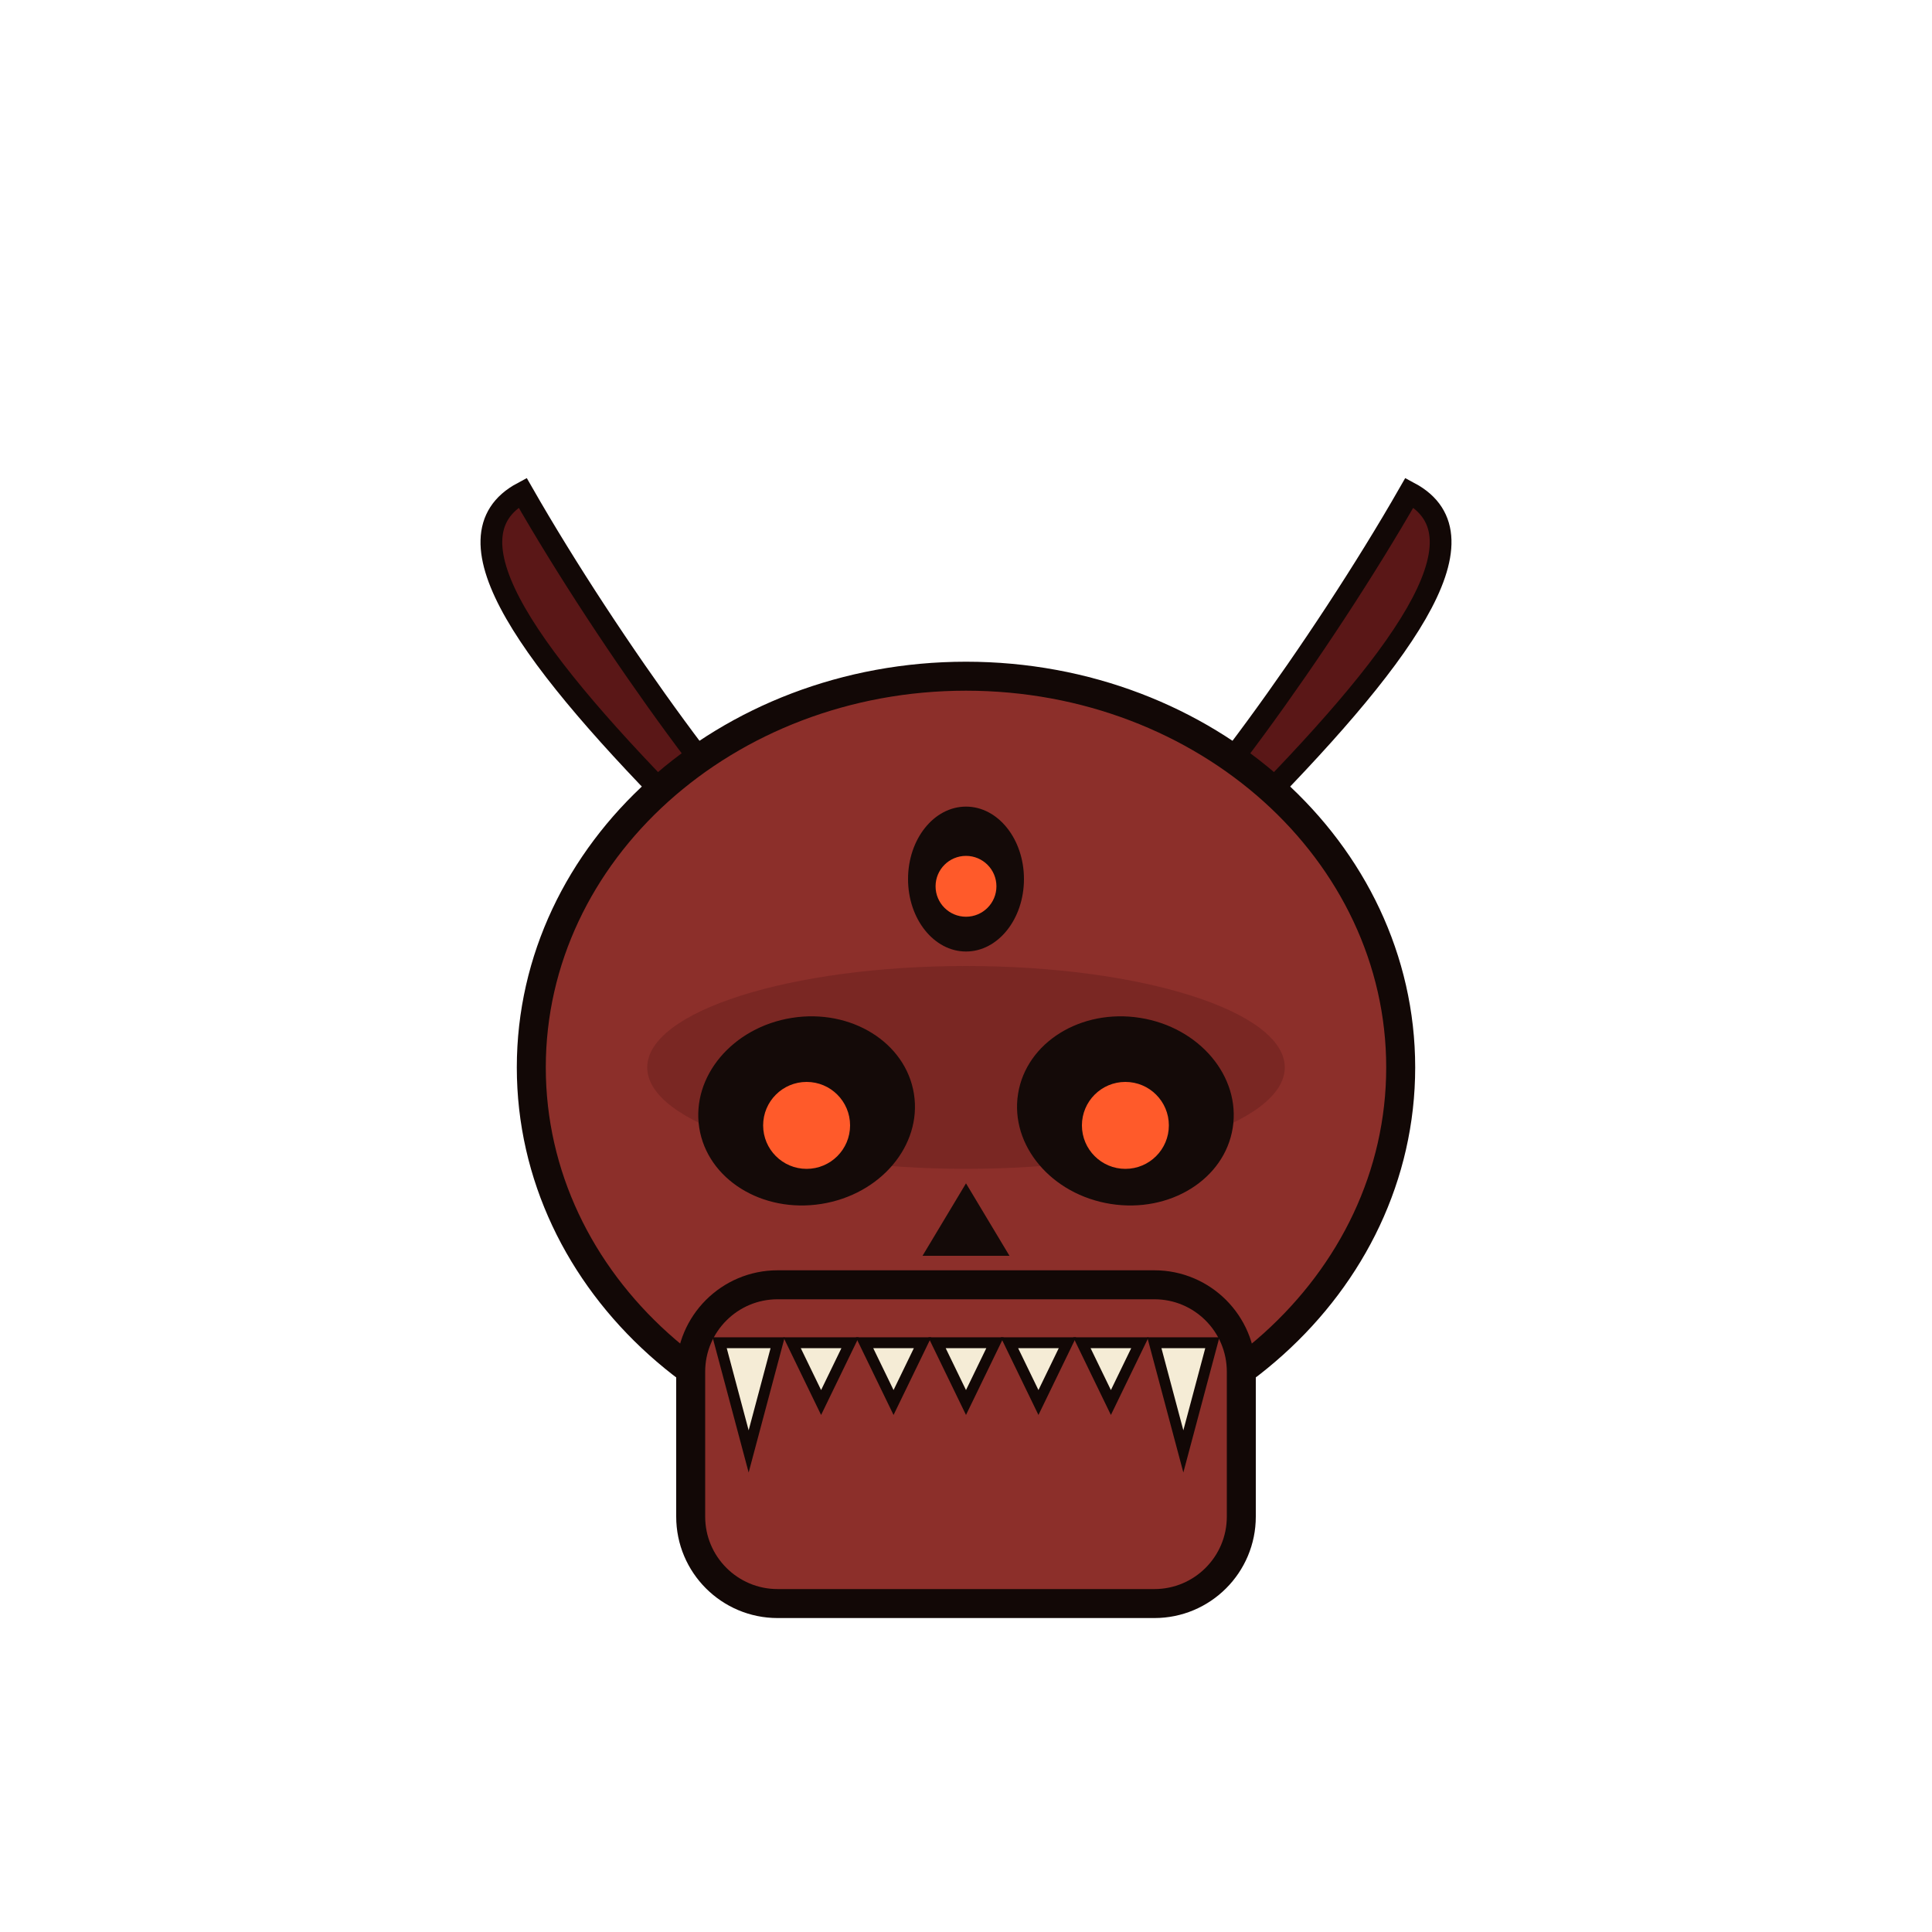
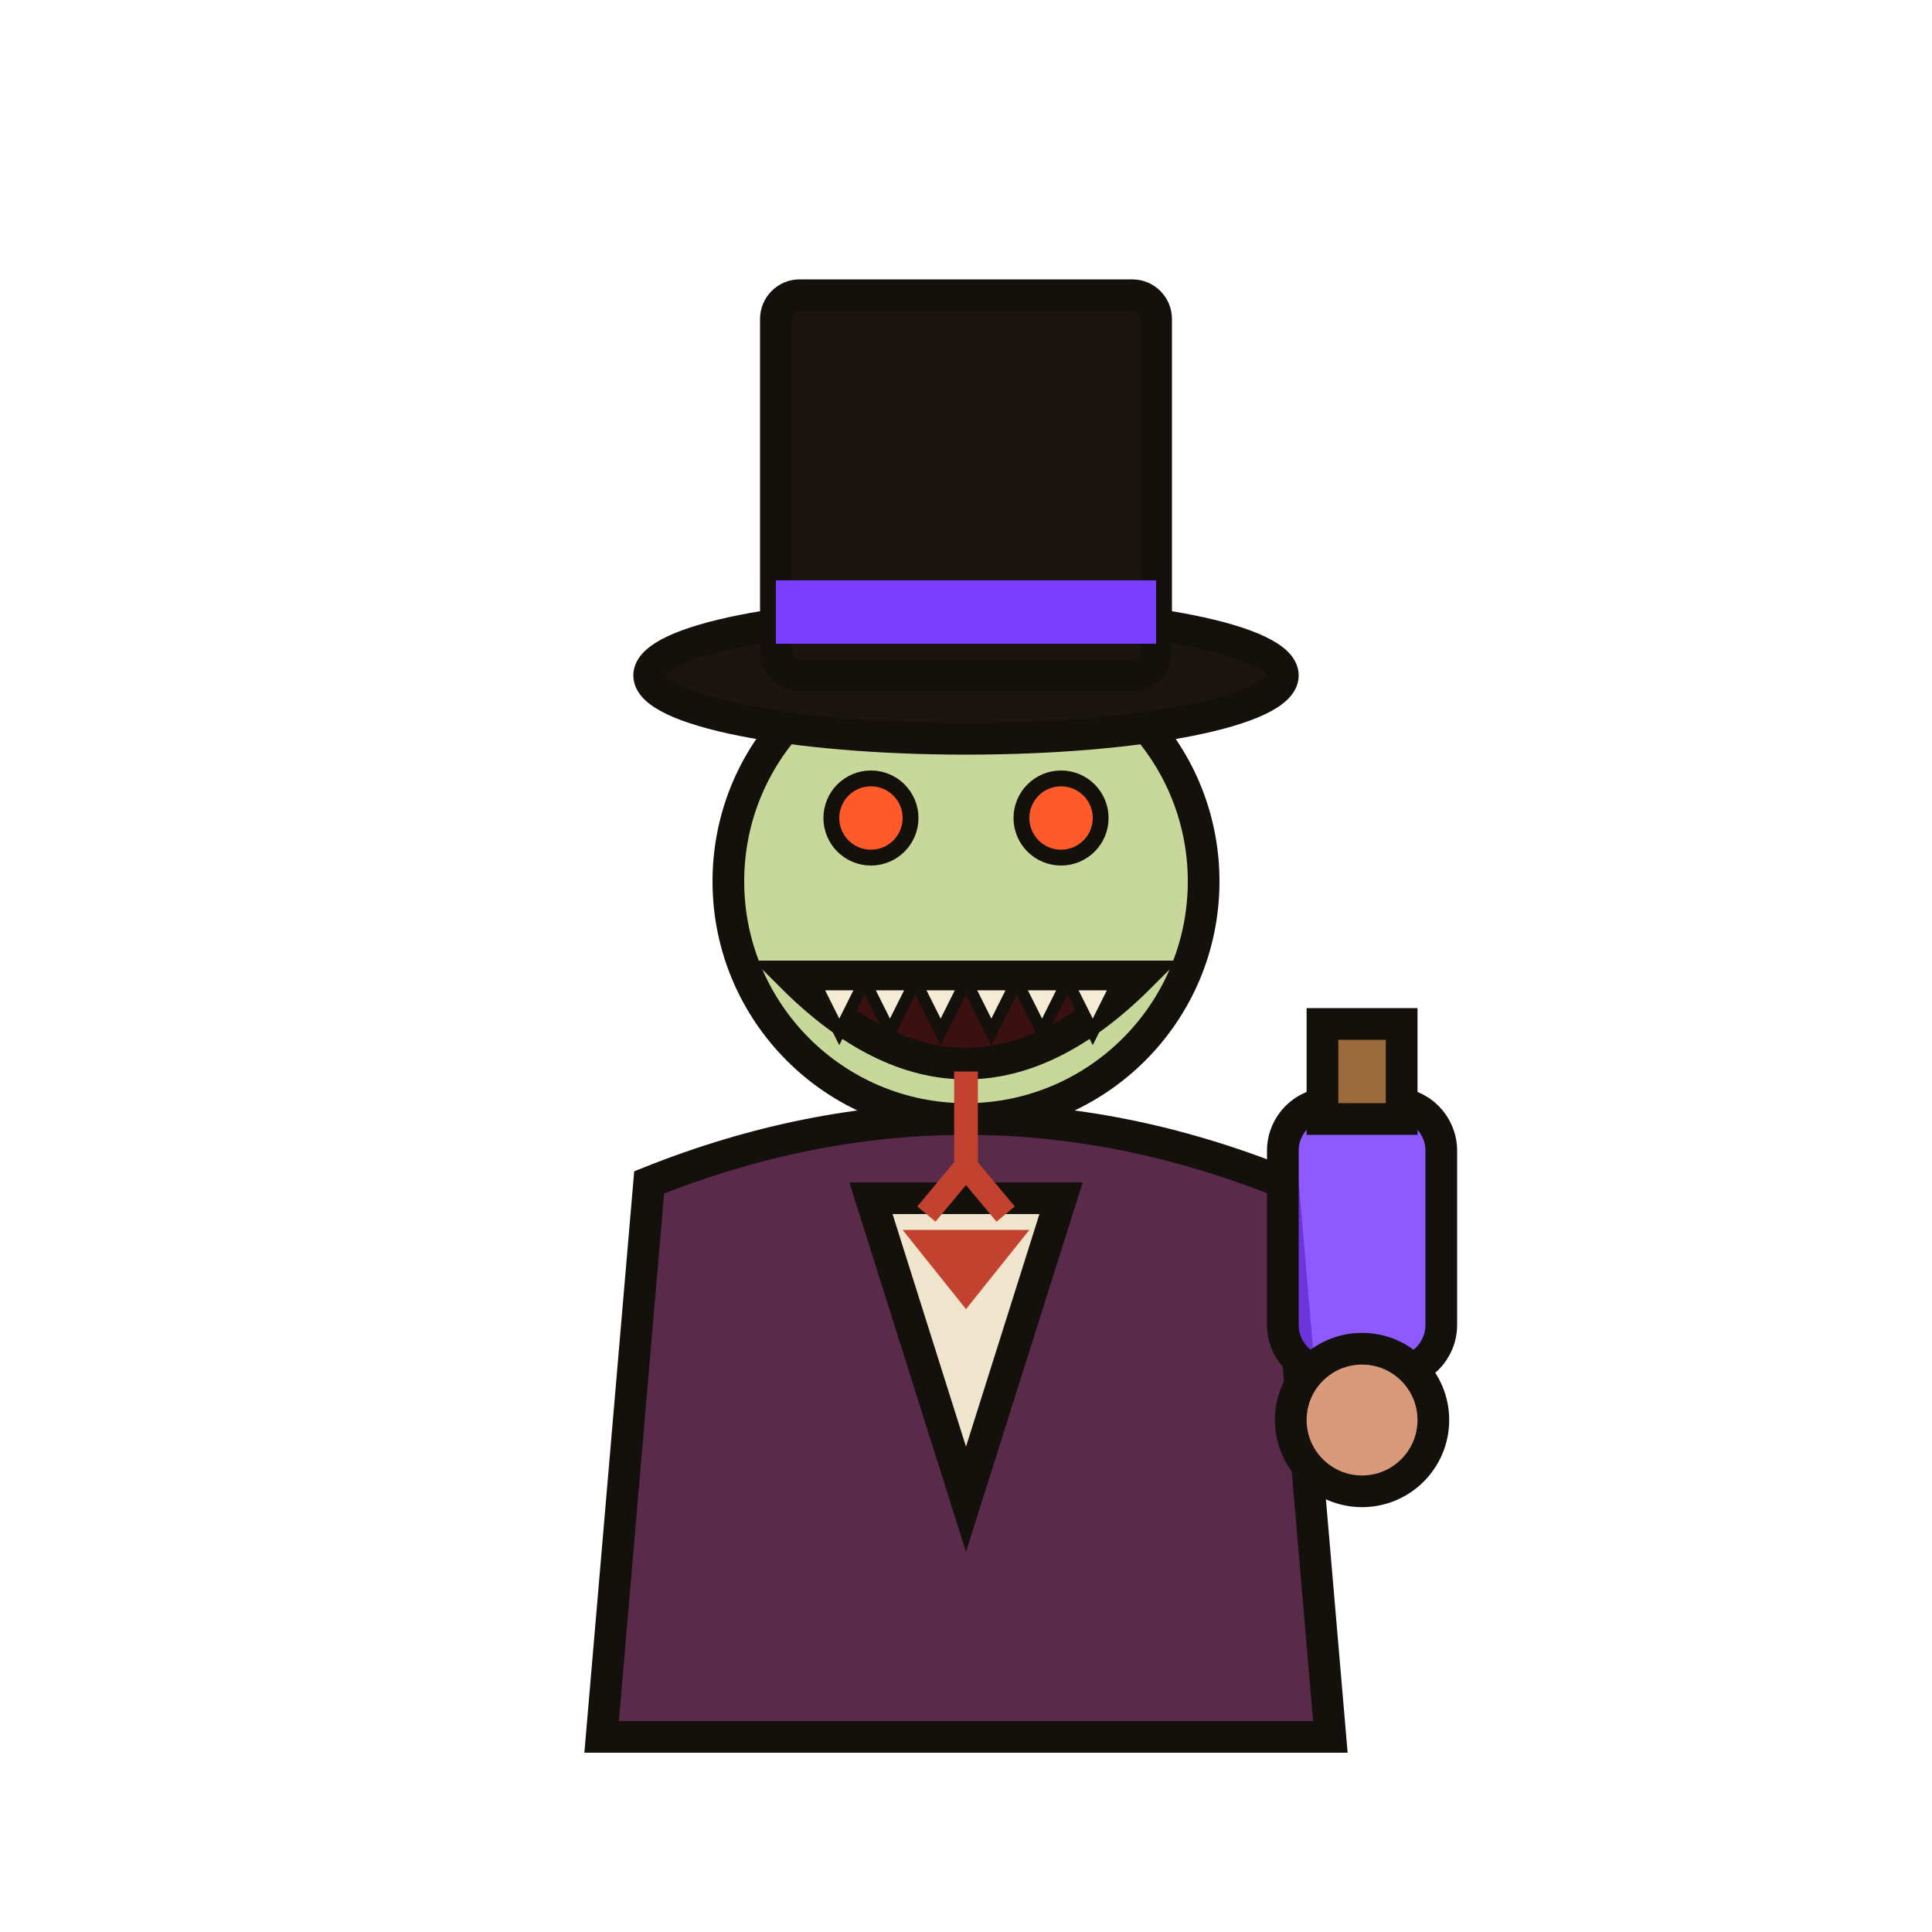
<svg xmlns="http://www.w3.org/2000/svg" viewBox="0 0 200 200" width="200" height="200">
  <defs />
-   <g transform="translate(100 124) scale(0.750)">
-     <path d="M-38,-52 C-60,-74.133 -72.667,-91.2 -61.2,-97.333 C-49.067,-76.133 -30,-50 -22,-44 Z" fill="#5a1717" stroke="#120806" stroke-width="3" />
-     <path d="M38,-52 C60,-74.133 72.667,-91.2 61.2,-97.333 C49.067,-76.133 30,-50 22,-44 Z" fill="#5a1717" stroke="#120806" stroke-width="3" />
-     <ellipse cx="0" cy="-18" rx="60" ry="54" fill="#8c2f2a" stroke="#120806" stroke-width="4" />
-     <rect x="-38" y="12" width="76" height="44" rx="12" fill="#8c2f2a" stroke="#120806" stroke-width="4" />
-     <ellipse cx="0" cy="-18" rx="44" ry="14" fill="#5a1717" opacity="0.35" />
-     <ellipse cx="-22" cy="-12" rx="15" ry="13" fill="#140a08" transform="rotate(-9 -22 -12)" />
-     <circle cx="-22" cy="-10" r="6" fill="#ff5a2a" />
-     <ellipse cx="22" cy="-12" rx="15" ry="13" fill="#140a08" transform="rotate(9 22 -12)" />
-     <circle cx="22" cy="-10" r="6" fill="#ff5a2a" />
-     <ellipse cx="0" cy="-44" rx="8" ry="10" fill="#140a08" />
-     <circle cx="0" cy="-43" r="4.2" fill="#ff5a2a" />
-     <path d="M-6,8 L0,-2 L6,8 Z" fill="#140a08" />
-     <path d="M-34,20 L-30,35 L-26,20 Z" fill="#f5ecd6" stroke="#120806" stroke-width="1.5" />
-     <path d="M-24,20 L-20,28.25 L-16,20 Z" fill="#f5ecd6" stroke="#120806" stroke-width="1.5" />
-     <path d="M-14,20 L-10,28.25 L-6,20 Z" fill="#f5ecd6" stroke="#120806" stroke-width="1.5" />
-     <path d="M-4,20 L0,28.25 L4,20 Z" fill="#f5ecd6" stroke="#120806" stroke-width="1.5" />
-     <path d="M6,20 L10,28.25 L14,20 Z" fill="#f5ecd6" stroke="#120806" stroke-width="1.5" />
-     <path d="M16,20 L20,28.25 L24,20 Z" fill="#f5ecd6" stroke="#120806" stroke-width="1.5" />
-     <path d="M26,20 L30,35 L34,20 Z" fill="#f5ecd6" stroke="#120806" stroke-width="1.5" />
+   <g transform="translate(100 106) scale(0.820)">
+     <path d="M-46,90 L-40,20 Q0,4 40,20 L46,90 Z" fill="#5a2a4a" stroke="#14100c" stroke-width="4" />
+     <path d="M-12,22 L0,60 L12,22 Z" fill="#efe4cc" stroke="#14100c" stroke-width="4" />
+     <path d="M-8,26 L8,26 L0,36 Z" fill="#c2412f" />
+     <rect x="40" y="10" width="20" height="34" rx="6" fill="#7a3cff" fill-opacity="0.85" stroke="#14100c" stroke-width="4" />
+     <rect x="45" y="0" width="10" height="12" fill="#9a6a3c" stroke="#14100c" stroke-width="4" />
+     <circle cx="50" cy="50" r="9" fill="#d89a7a" stroke="#14100c" stroke-width="4" />
+     <ellipse cx="0" cy="-18" rx="30" ry="30" fill="#c8d89a" stroke="#14100c" stroke-width="4" />
+     <circle cx="-12" cy="-26" r="5" fill="#ff5a2a" stroke="#14100c" stroke-width="2" />
+     <circle cx="12" cy="-26" r="5" fill="#ff5a2a" stroke="#14100c" stroke-width="2" />
+     <path d="M-22,-6 Q0,16 22,-6 Z" fill="#3a1010" stroke="#14100c" stroke-width="4" />
+     <path d="M-19,-5 L-16,1 L-13,-5 Z" fill="#f5ecd6" stroke="#14100c" stroke-width="1.5" />
+     <path d="M-12.6,-5 L-9.6,1 L-6.6,-5 Z" fill="#f5ecd6" stroke="#14100c" stroke-width="1.5" />
+     <path d="M-6.2,-5 L-3.2,1 L-0.2,-5 Z" fill="#f5ecd6" stroke="#14100c" stroke-width="1.5" />
+     <path d="M0.2,-5 L3.2,1 L6.2,-5 Z" fill="#f5ecd6" stroke="#14100c" stroke-width="1.5" />
+     <path d="M6.6,-5 L9.6,1 L12.6,-5 Z" fill="#f5ecd6" stroke="#14100c" stroke-width="1.5" />
+     <path d="M13,-5 L16,1 L19,-5 Z" fill="#f5ecd6" stroke="#14100c" stroke-width="1.5" />
+     <path d="M0,6 L0,18 M0,18 L-5,24 M0,18 L5,24" stroke="#c2412f" stroke-width="3" />
+     <ellipse cx="0" cy="-44" rx="40" ry="8" fill="#1c1410" stroke="#14100c" stroke-width="4" />
+     <rect x="-24" y="-92" width="48" height="48" rx="3" fill="#1c1410" stroke="#14100c" stroke-width="4" />
+     <rect x="-24" y="-56" width="48" height="8" fill="#7a3cff" />
  </g>
</svg>
